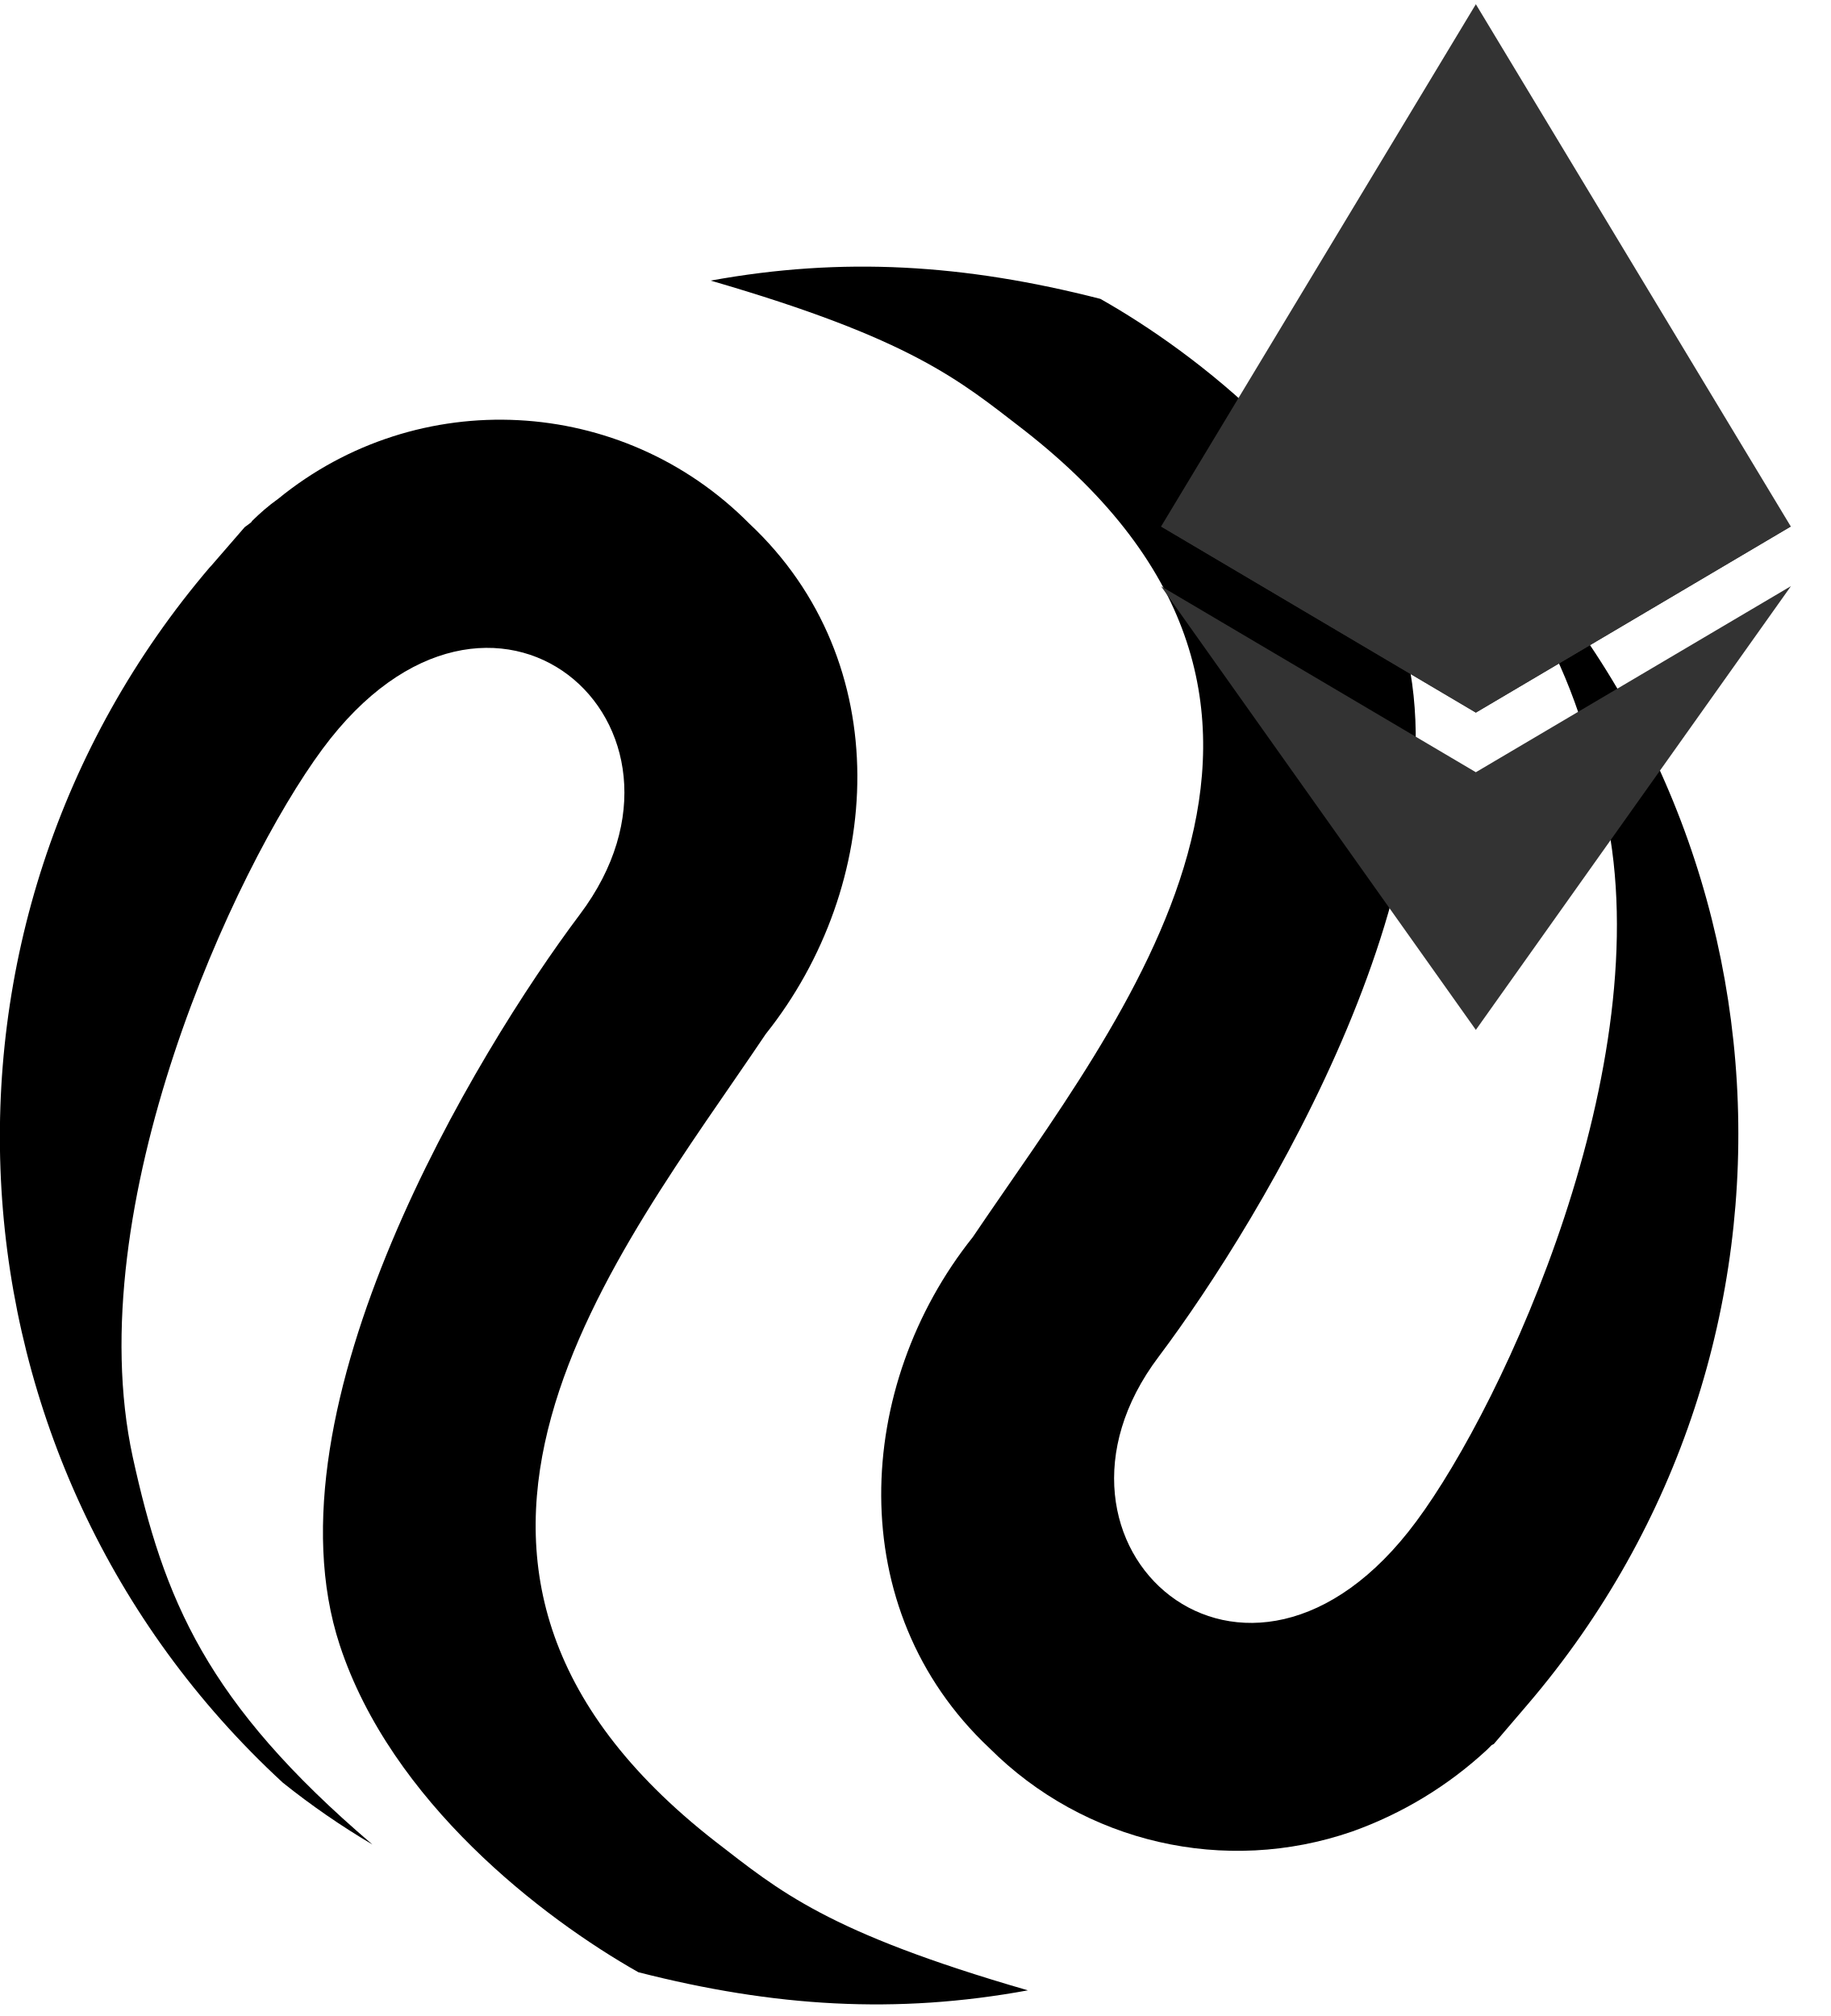
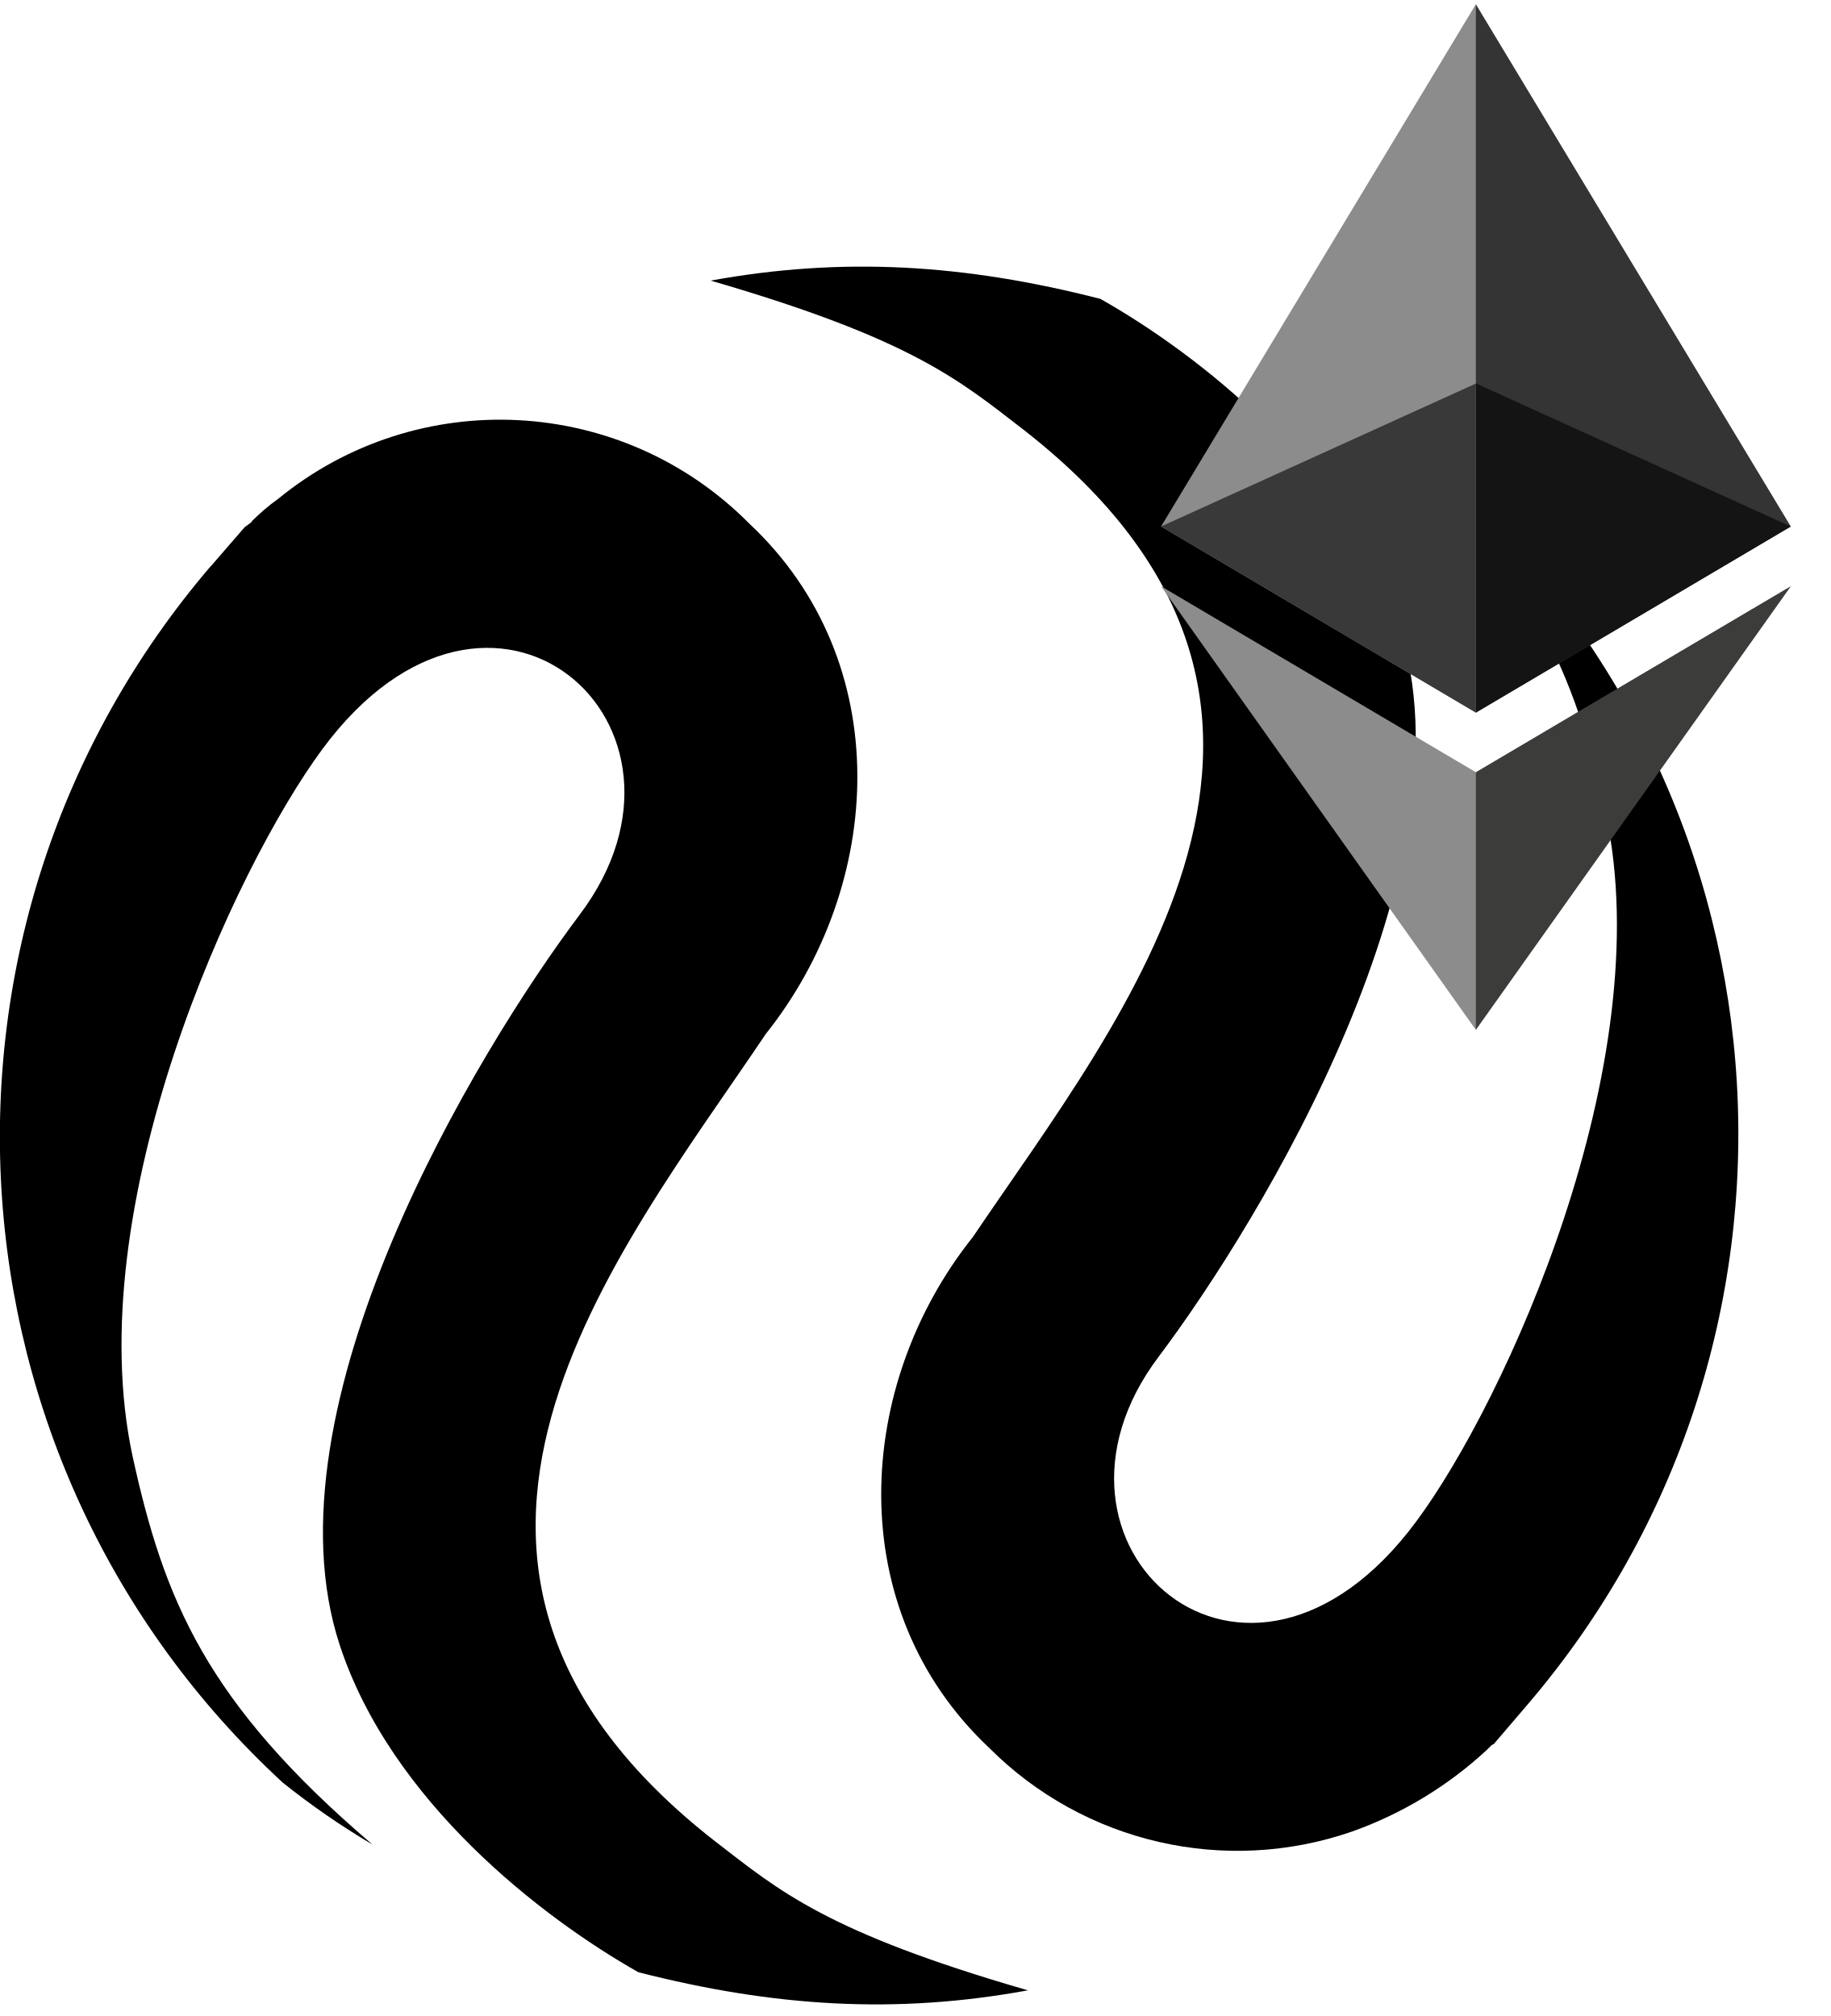
<svg xmlns="http://www.w3.org/2000/svg" viewBox="184.82 186.46 121.25 133.56">
  <path fill="#000" d="m198.76 224 2.27-2.62.14-.1.28-.21.07-.1c.51-.5 1.07-1 1.72-1.46a23.23 23.23 0 0 1 31.2 1.63c9.8 9.18 8.94 23.98 1.1 33.82-9.86 14.67-26.91 35.13-3.34 53.5 4.24 3.27 7.35 6 20.7 9.86-8.72 1.6-16.8 1.1-25.8-1.2-6.36-3.6-16.37-11.29-19.78-21.68-5.18-15.77 9.07-39.3 15.9-48.39 9.46-12.56-5.83-26.12-17.04-10.97-5.87 7.94-16.16 30.3-12.57 46.9 2.07 9.42 4.83 16.26 15.88 25.68a50.8 50.8 0 0 1-5.94-4.1 58.19 58.19 0 0 1-4.8-80.56Z" />
  <path fill="#000" d="m286 299.38-2.24 2.62-.14.07-.24.24-.07.07a25.91 25.91 0 0 1-8.94 5.42 23.22 23.22 0 0 1-24.02-5.53c-9.8-9.21-8.94-24.02-1.1-33.85 9.9-14.67 26.92-35.14 3.35-53.5-4.25-3.28-7.39-6-20.71-9.87 8.73-1.59 16.8-1.1 25.81 1.21 6.36 3.59 16.36 11.29 19.78 21.67 5.18 15.74-9.08 39.31-15.91 48.4-9.46 12.52 5.8 26.12 17.05 10.93 5.87-7.9 16.12-30.27 12.56-46.87-2.07-9.42-4.83-16.29-15.87-25.7 2.03 1.2 4 2.58 5.93 4.13a58.19 58.19 0 0 1 4.76 80.56Z" />
  <g>
-     <path fill="#333" d="m282.57 186.74-.45 1.55v44.92l.45.46 20.86-12.33z" />
-     <path fill="#333" d="m282.57 186.74-20.85 34.6 20.85 12.33v-21.8z" />
-     <path fill="#333" d="m282.57 237.62-.26.31v16l.26.76 20.87-29.4z" />
-     <path fill="#333" d="M282.57 254.69v-17.07l-20.85-12.32z" />
-     <path fill="#333" d="m282.57 233.67 20.86-12.33-20.86-9.48z" />
-     <path fill="#333" d="m261.72 221.34 20.85 12.33v-21.8z" />
+     <path fill="#343434" d="m282.57 186.74-.45 1.55v44.92l.45.46 20.86-12.33z" />
+     <path fill="#8C8C8C" d="m282.57 186.74-20.85 34.6 20.85 12.33v-21.8z" />
+     <path fill="#3C3C3B" d="m282.57 237.62-.26.31v16l.26.76 20.87-29.4z" />
+     <path fill="#8C8C8C" d="M282.57 254.69v-17.07l-20.85-12.32z" />
+     <path fill="#141414" d="m282.57 233.67 20.86-12.33-20.86-9.48z" />
+     <path fill="#393939" d="m261.72 221.34 20.85 12.33v-21.8z" />
  </g>
</svg>
